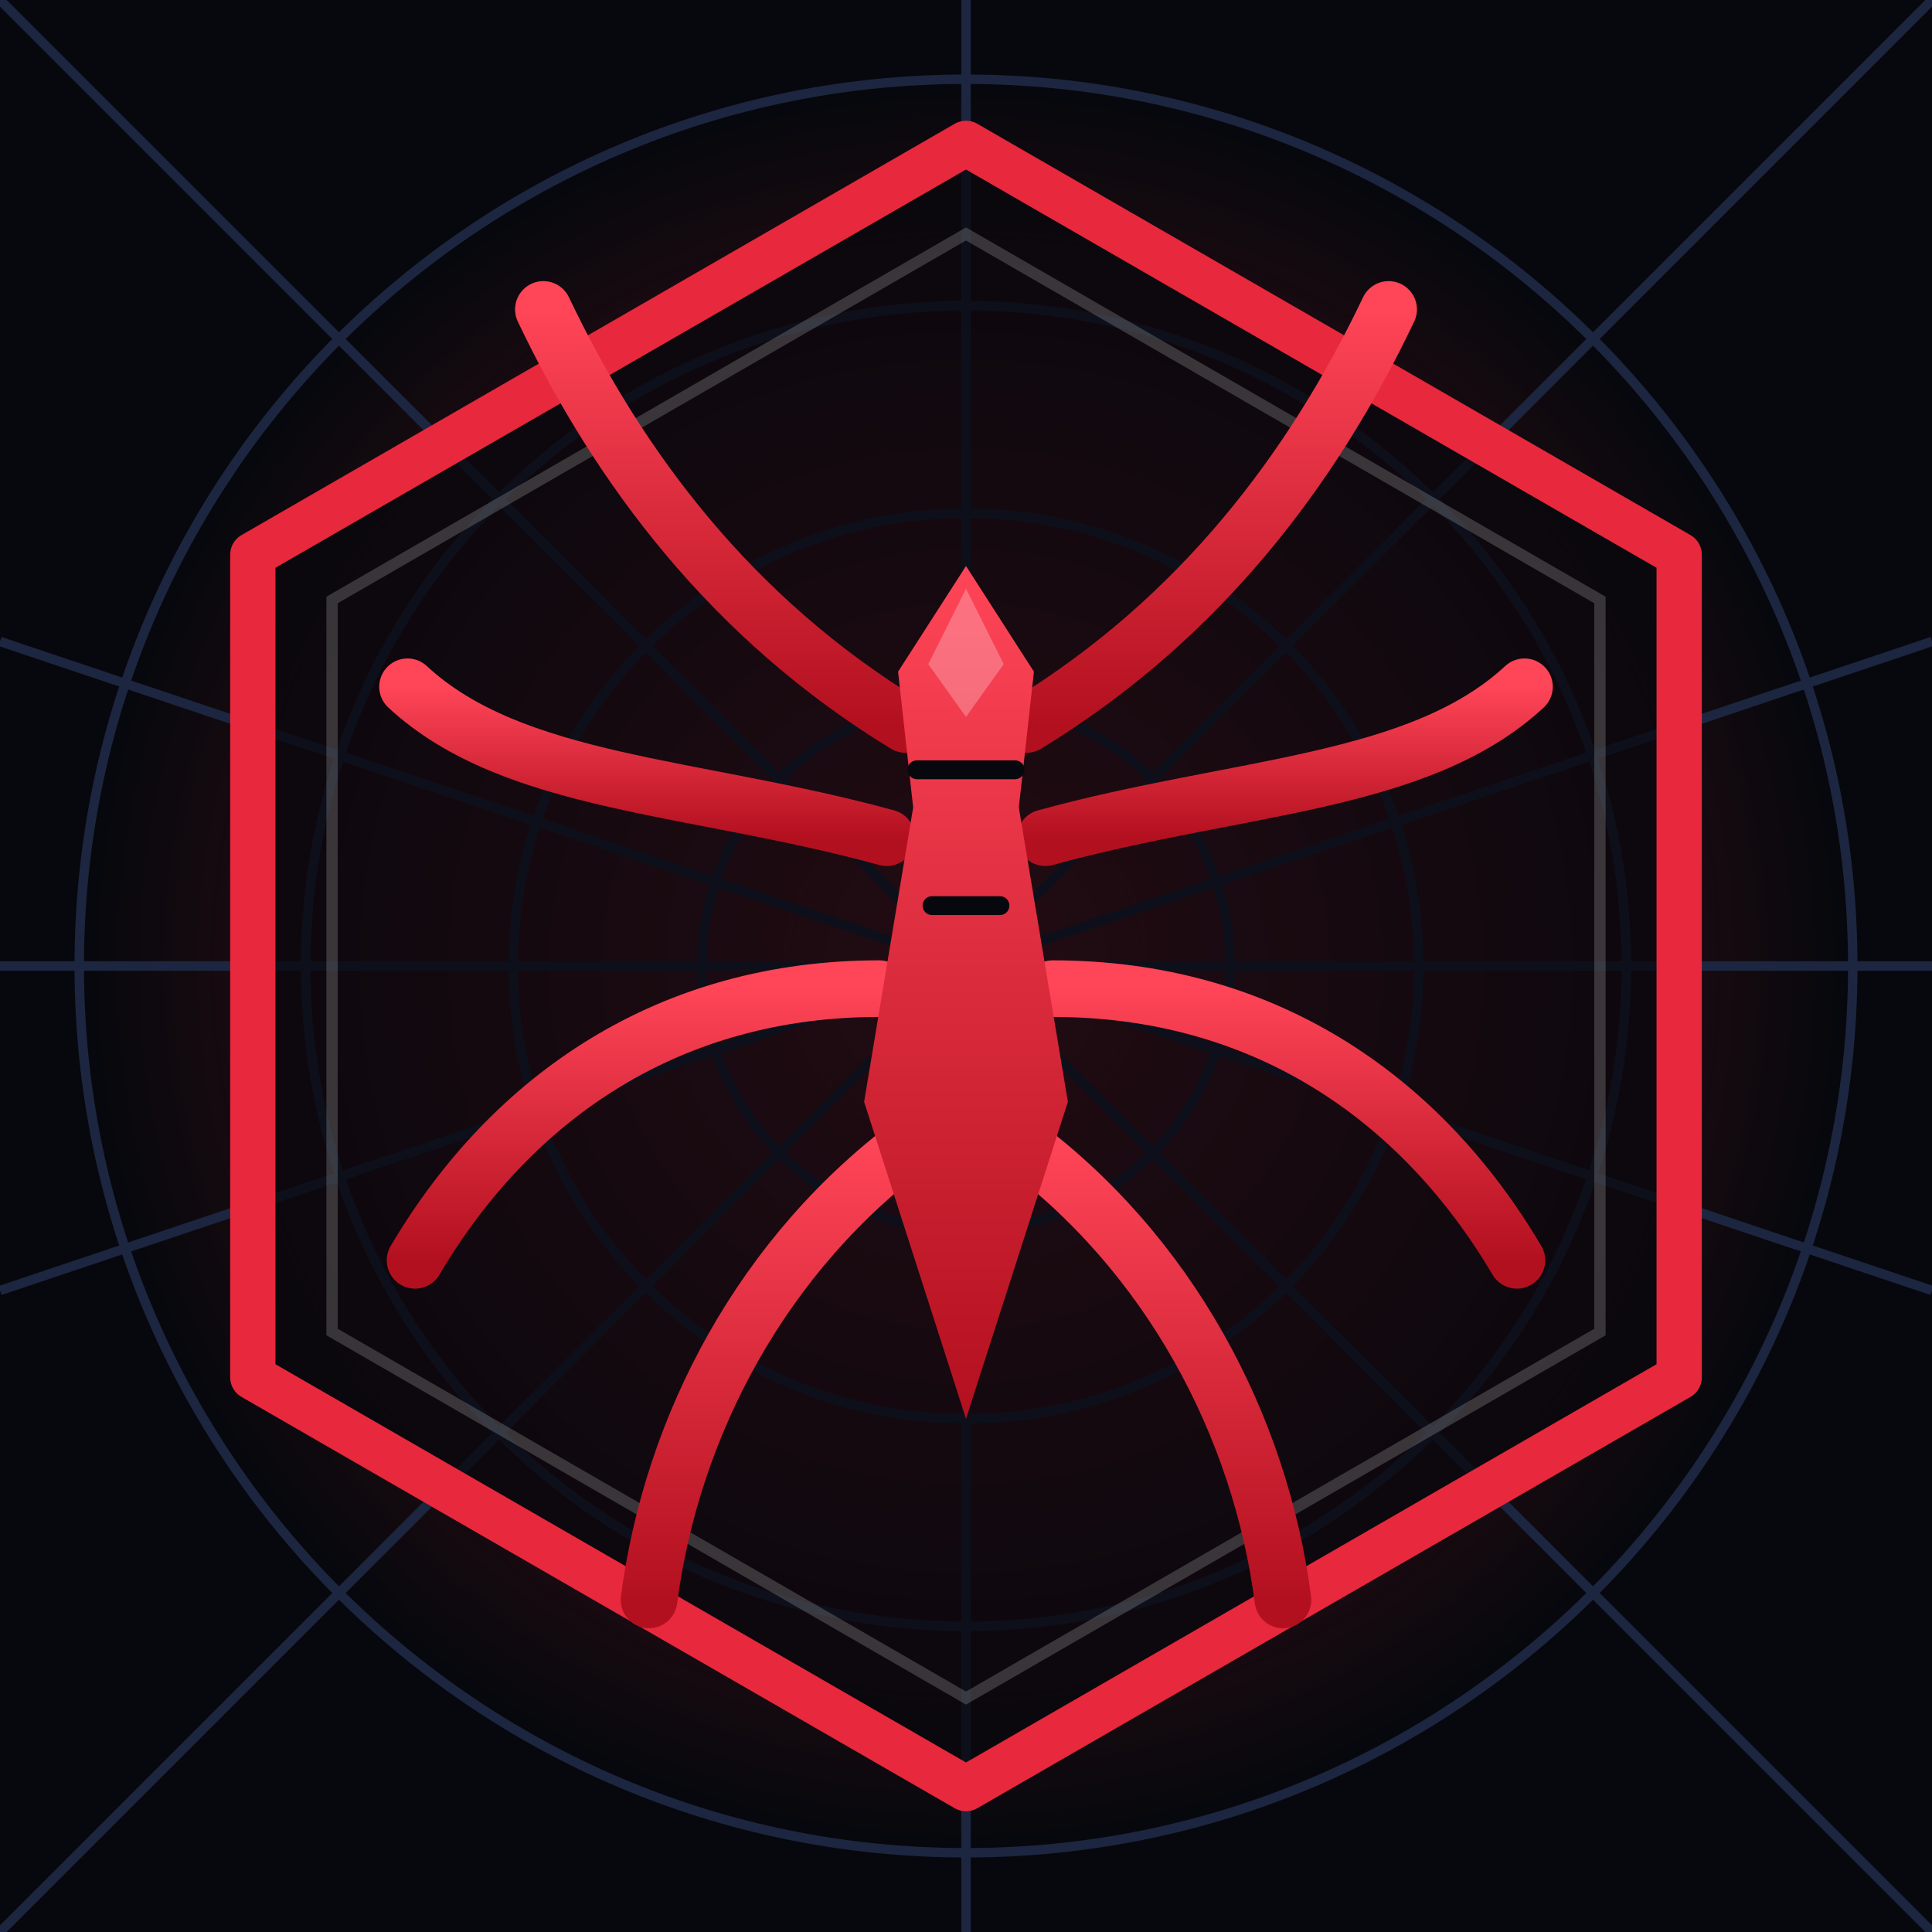
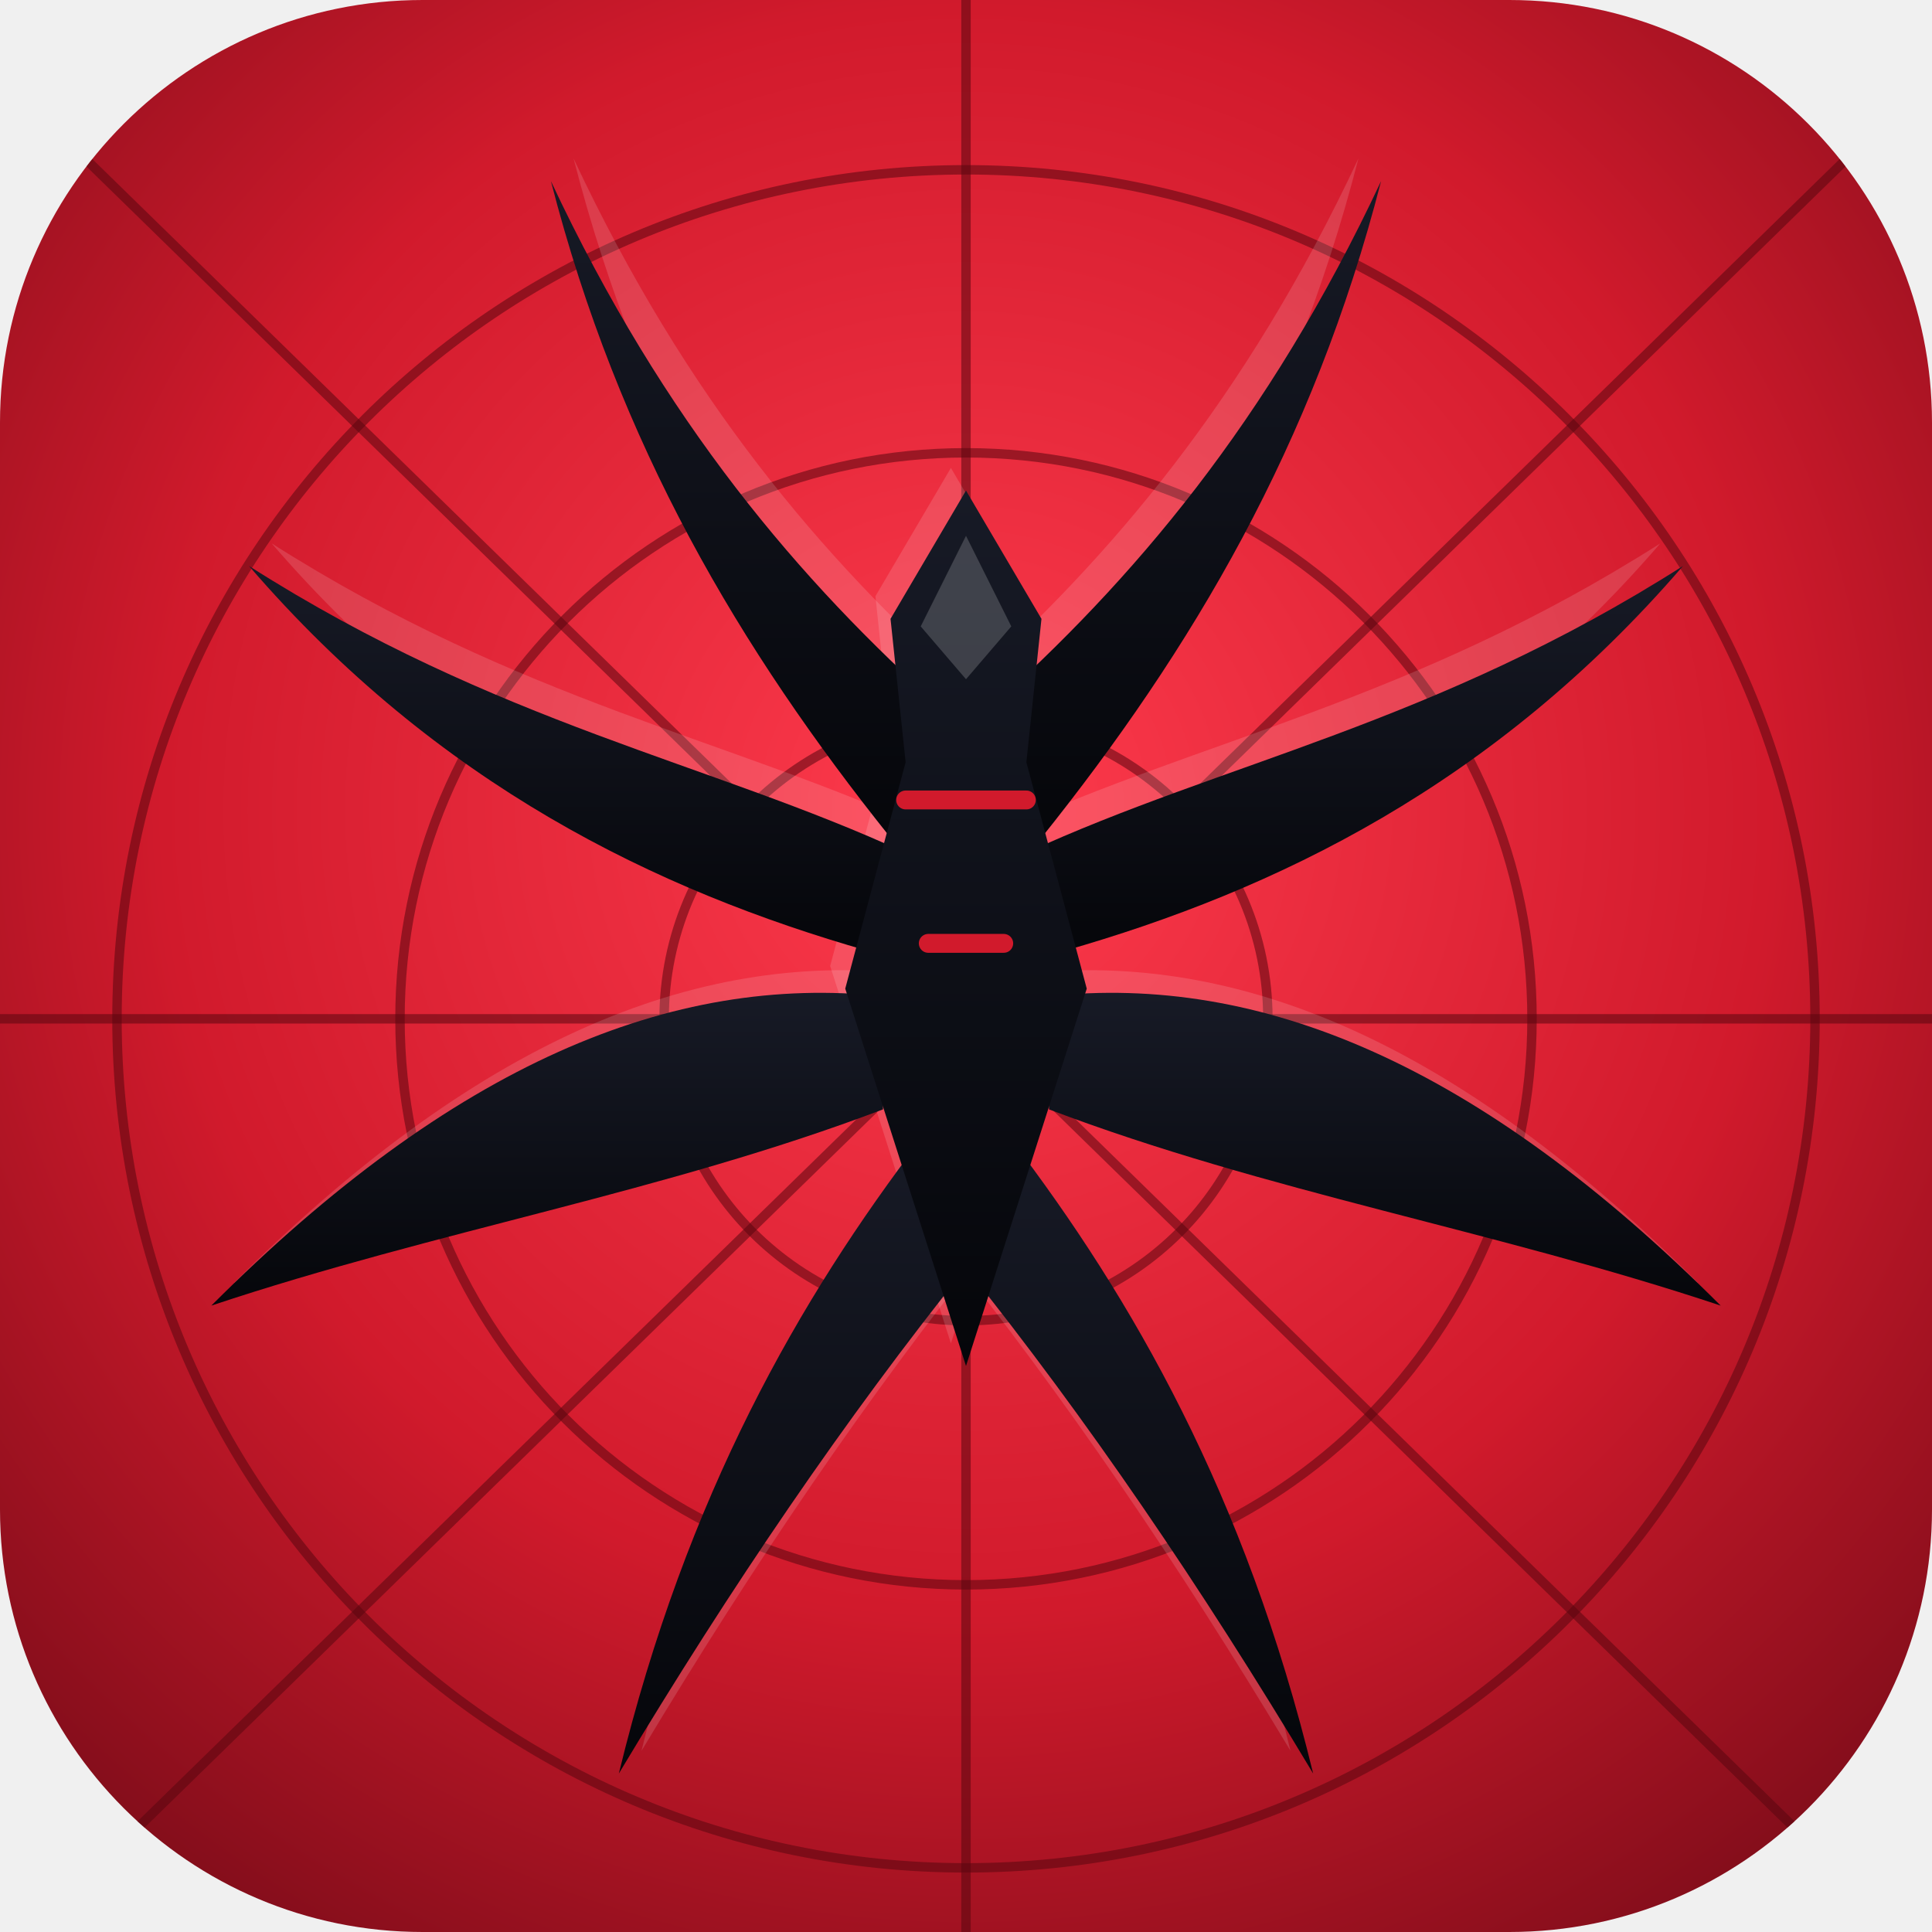
<svg xmlns="http://www.w3.org/2000/svg" viewBox="0 0 512 512">
  <defs>
-     <radialGradient id="g" cx="50%" cy="50%" r="50%">
-       <stop offset="0" stop-color="#e8283c" stop-opacity=".45" />
-       <stop offset="1" stop-color="#e8283c" stop-opacity="0" />
+     <radialGradient id="bg" cx="50%" cy="42%" r="75%">
+       <stop offset="0" stop-color="#ff3b4d" />
+       <stop offset=".55" stop-color="#d11a2c" />
+       <stop offset="1" stop-color="#6e0a16" />
    </radialGradient>
-     <linearGradient id="r" x1="0" y1="0" x2="0" y2="1">
-       <stop offset="0" stop-color="#ff4558" />
-       <stop offset="1" stop-color="#b3101f" />
+     <linearGradient id="sp" x1="0" y1="0" x2="0" y2="1">
+       <stop offset="0" stop-color="#171a26" />
+       <stop offset="1" stop-color="#05060a" />
    </linearGradient>
+     <g id="leg">
+       <path d="M262 188C300 154 336 112 366 48C348 118 316 172 276 222Z" />
+       <path d="M272 226C324 202 380 192 446 150C396 208 338 236 282 252Z" />
+       <path d="M278 264C334 258 392 282 456 346C396 326 336 316 278 294Z" />
+       <path d="M268 302C300 344 330 396 348 470C318 420 288 376 256 336Z" />
+     </g>
  </defs>
-   <rect width="512" height="512" fill="#07080d" />
-   <circle cx="256" cy="256" r="230" fill="url(#g)" />
-   <g stroke="#1d2640" stroke-width="2.5" fill="none">
-     <path d="M256 256L0 0M256 256L512 0M256 256L0 512M256 256L512 512M256 256V0M256 256V512M256 256H0M256 256H512M256 256L0 170M256 256L512 170M256 256L0 342M256 256L512 342" />
-     <circle cx="256" cy="256" r="70" />
-     <circle cx="256" cy="256" r="120" />
-     <circle cx="256" cy="256" r="175" />
-     <circle cx="256" cy="256" r="235" />
+   <clipPath id="rc">
+     <rect width="512" height="512" rx="112" />
+   </clipPath>
+   <g clip-path="url(#rc)">
+     <rect width="512" height="512" fill="url(#bg)" />
+     <g stroke="#5a0710" stroke-opacity=".55" stroke-width="2.500" fill="none">
+       <path d="M256 270L0 20M256 270L512 20M256 270L0 520M256 270L512 520M256 270V0M256 270V512M256 270H0M256 270H512" />
+       <circle cx="256" cy="270" r="80" />
+       <circle cx="256" cy="270" r="150" />
+       <circle cx="256" cy="270" r="225" />
+     </g>
+     <g fill="#ffffff" fill-opacity=".14">
+       <use href="#leg" transform="translate(-6 -6)" />
+       <use href="#leg" transform="translate(518 -6) scale(-1 1)" />
+       <path transform="translate(-4 -6)" d="M256 130L276 164L272 202L288 262L256 362L224 262L240 202L236 164Z" />
+     </g>
+     <g fill="url(#sp)">
+       <use href="#leg" />
+       <use href="#leg" transform="translate(512 0) scale(-1 1)" />
+       <path d="M256 130L276 164L272 202L288 262L256 362L224 262L240 202L236 164Z" />
+     </g>
+     <path d="M256 142L268 166L256 180L244 166Z" fill="#fff" fill-opacity=".18" />
+     <path d="M240 212H272M246 250H266" stroke="#d11a2c" stroke-width="5" stroke-linecap="round" />
  </g>
-   <polygon points="256,38 445,147 445,365 256,474 67,365 67,147" fill="#07080d" fill-opacity=".72" stroke="#e8283c" stroke-width="12" stroke-linejoin="round" />
-   <polygon points="256,62 424,159 424,353 256,450 88,353 88,159" fill="none" stroke="#ffffff" stroke-opacity=".18" stroke-width="3" />
-   <g id="leg" stroke="url(#r)" stroke-width="15" stroke-linecap="round" stroke-linejoin="round" fill="none">
-     <path d="M272 192C318 164 348 124 368 82" />
-     <path d="M277 222C328 208 376 208 404 182" />
-     <path d="M279 262C334 262 376 290 402 334" />
-     <path d="M269 302C310 332 334 378 340 424" />
-   </g>
-   <use href="#leg" transform="translate(512 0) scale(-1 1)" />
-   <path d="M256 150L274 178L270 214L283 292L256 376L229 292L242 214L238 178Z" fill="url(#r)" />
-   <path d="M243 204H269M247 240H265" stroke="#07080d" stroke-width="5" stroke-linecap="round" />
-   <path d="M256 156L266 176L256 190L246 176Z" fill="#fff" fill-opacity=".25" />
</svg>
